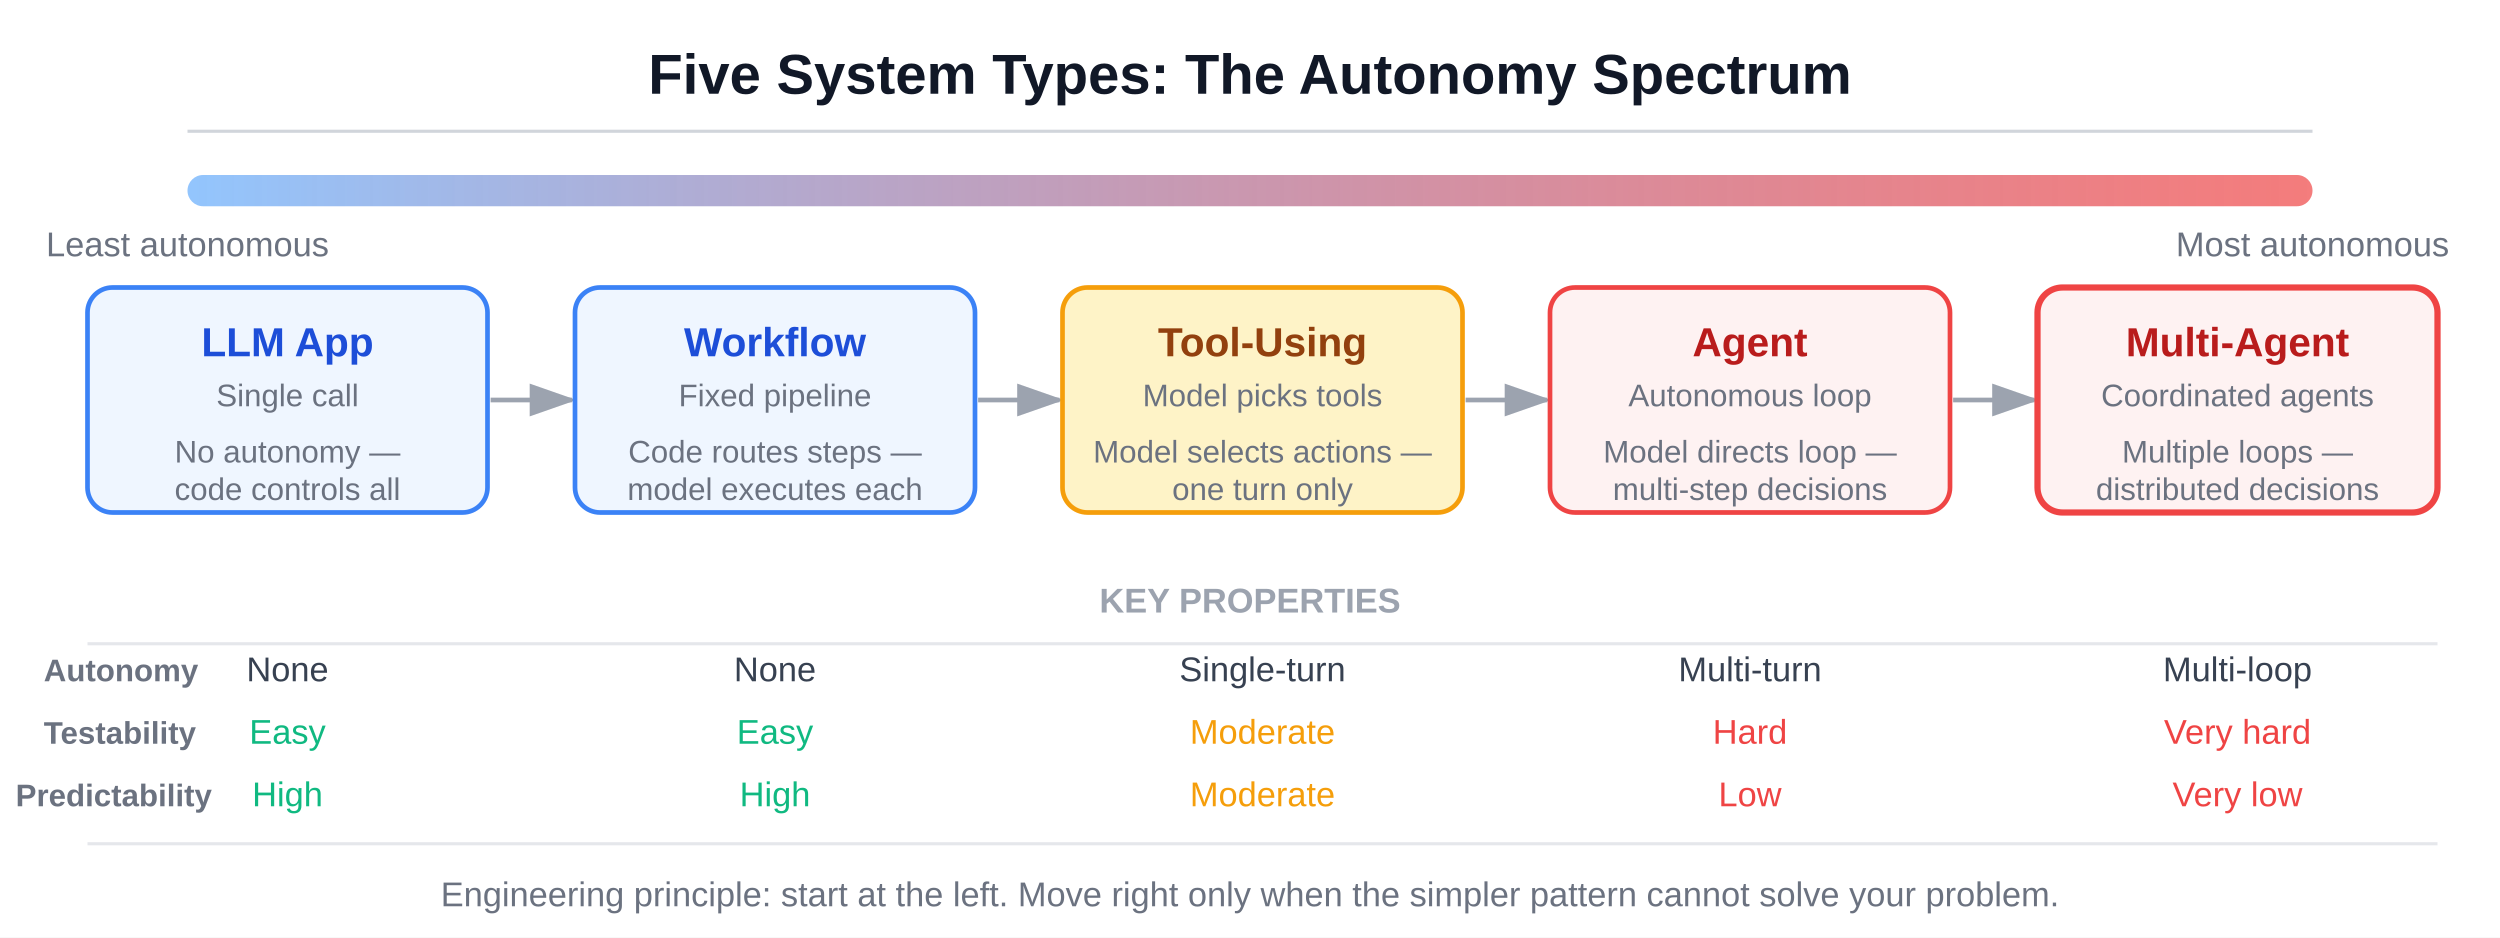
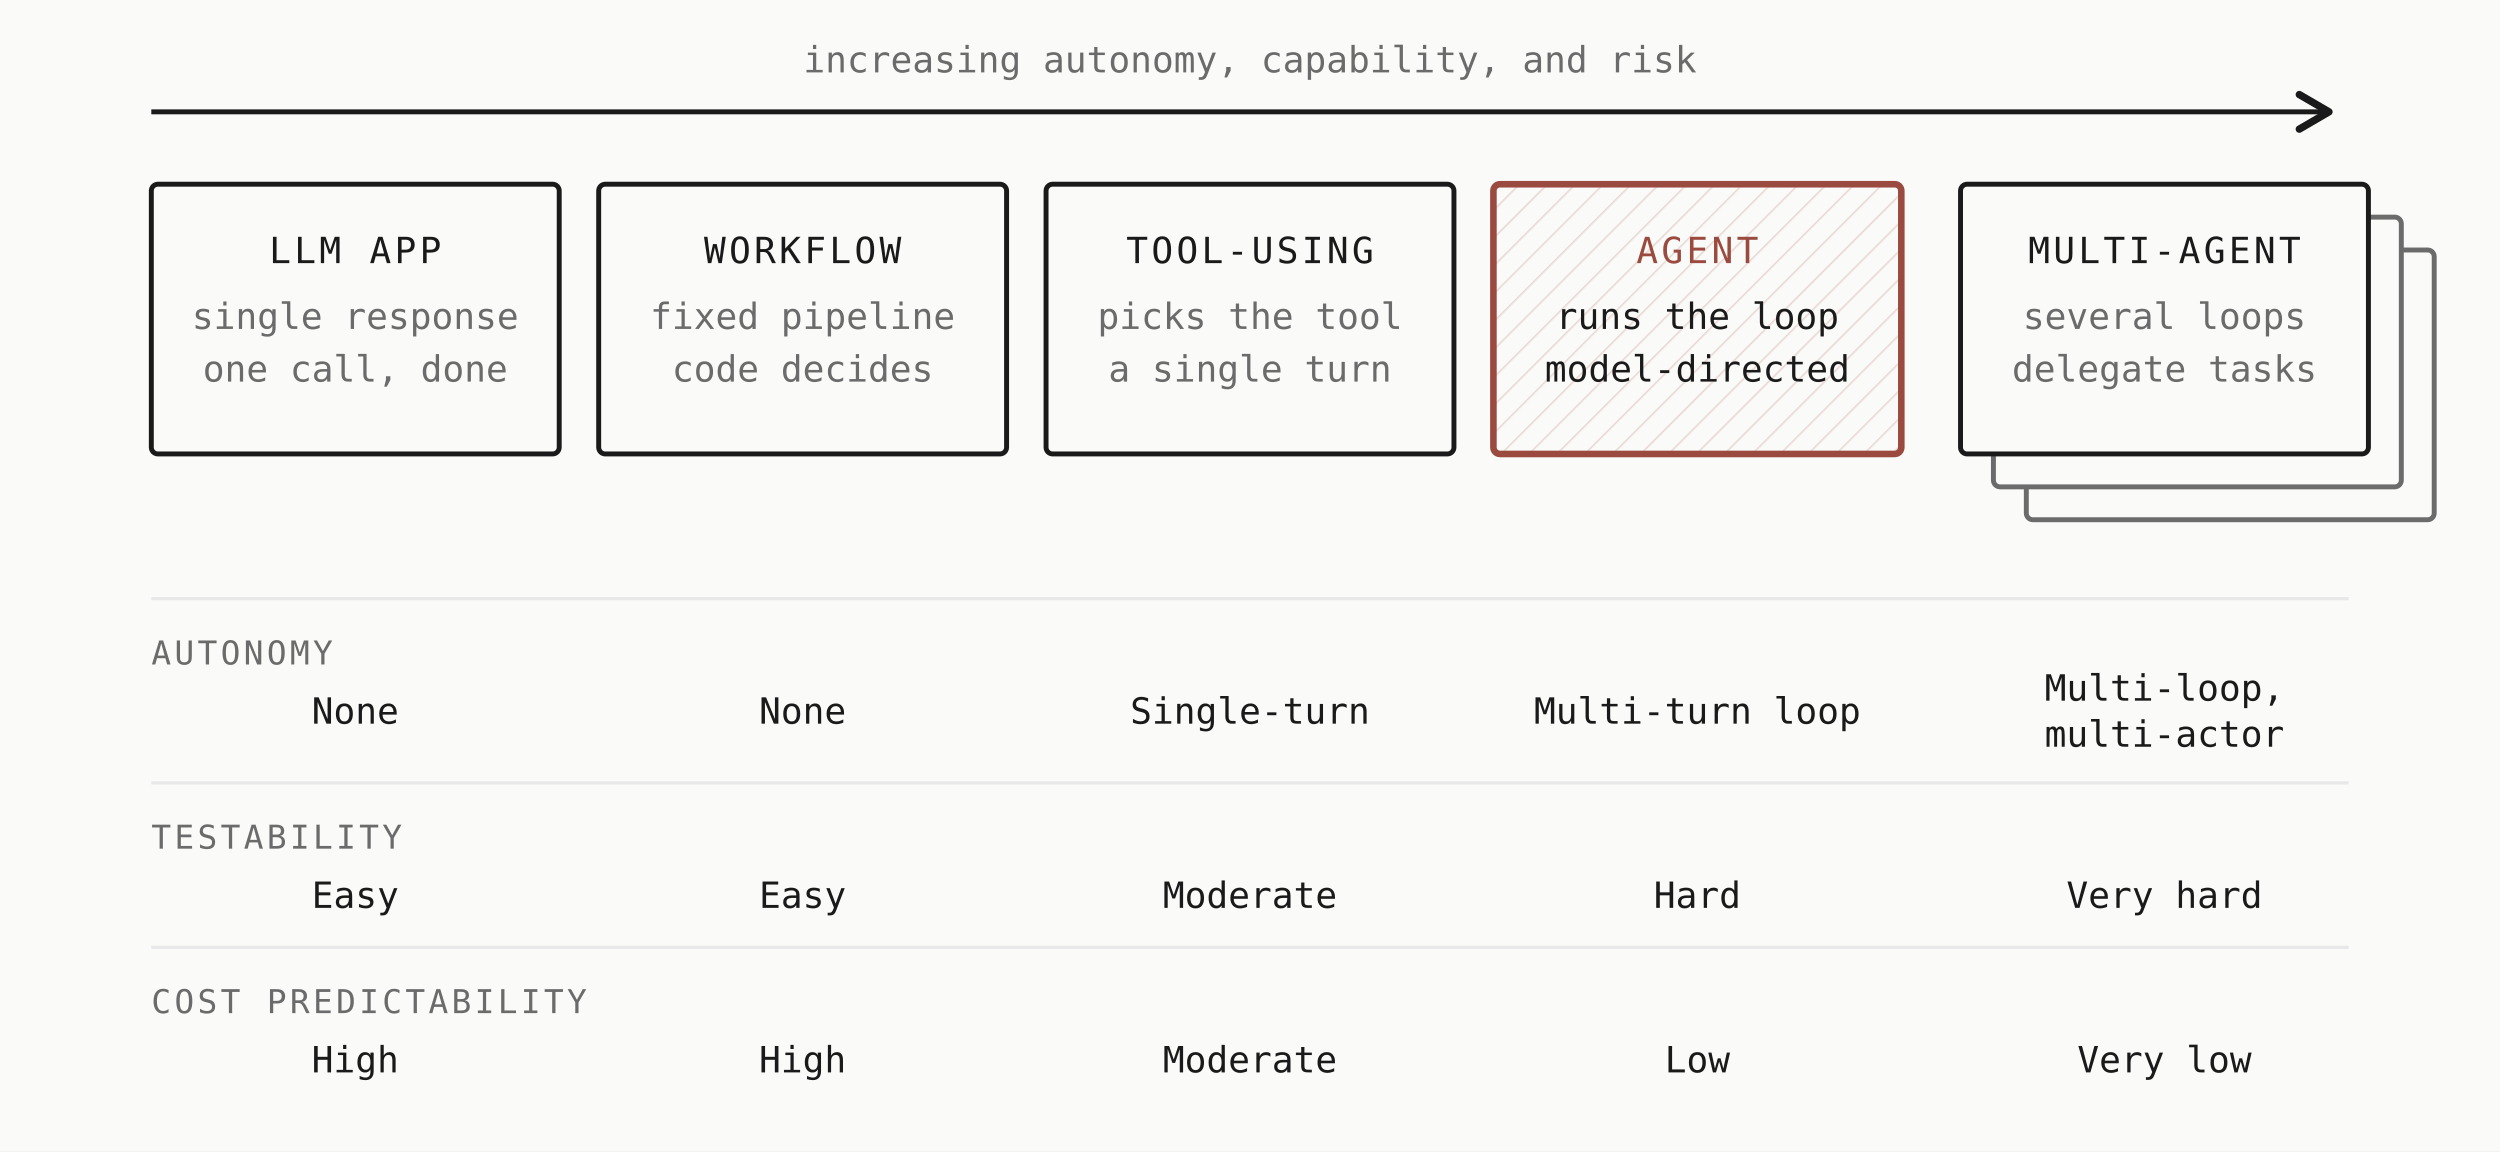
- <svg xmlns="http://www.w3.org/2000/svg" width="800" height="300" viewBox="0 0 800 300" font-family="Arial, Helvetica, sans-serif">
+ <svg xmlns="http://www.w3.org/2000/svg" viewBox="0 0 760 350" font-family="IBM Plex Mono, monospace">
  <defs>
-     <marker id="arr-gray" markerWidth="10" markerHeight="7" refX="9" refY="3.5" orient="auto">
-       <polygon points="0 0, 10 3.5, 0 7" fill="#9CA3AF" />
+     <marker id="ai" markerWidth="9" markerHeight="9" refX="7" refY="4.5" orient="auto">
+       <path d="M1,1 L7,4.5 L1,8" fill="none" stroke="#1a1a1a" stroke-width="1.5" stroke-linecap="round" stroke-linejoin="round" />
    </marker>
-     <linearGradient id="spectrumGrad" x1="0%" y1="0%" x2="100%" y2="0%">
-       <stop offset="0%" style="stop-color:#93C5FD;stop-opacity:1" />
-       <stop offset="100%" style="stop-color:#EF4444;stop-opacity:0.7" />
-     </linearGradient>
+     <pattern id="hatchBrick" width="6" height="6" patternTransform="rotate(45)" patternUnits="userSpaceOnUse">
+       <line x1="0" y1="0" x2="0" y2="6" stroke="#9b4a3f" stroke-width="1" opacity="0.18" />
+     </pattern>
  </defs>
-   <rect width="800" height="300" fill="#ffffff" />
-   <text x="400" y="30" text-anchor="middle" font-size="18" font-weight="bold" fill="#111827">Five System Types: The Autonomy Spectrum</text>
-   <line x1="60" y1="42" x2="740" y2="42" stroke="#D1D5DB" stroke-width="1" />
-   <rect x="60" y="56" width="680" height="10" rx="5" fill="url(#spectrumGrad)" />
-   <text x="60" y="82" text-anchor="middle" font-size="11" fill="#6B7280">Least autonomous</text>
-   <text x="740" y="82" text-anchor="middle" font-size="11" fill="#6B7280">Most autonomous</text>
-   <rect x="28" y="92" width="128" height="72" rx="8" fill="#EFF6FF" stroke="#3B82F6" stroke-width="1.5" />
-   <text x="92" y="114" text-anchor="middle" font-size="13" font-weight="bold" fill="#1D4ED8">LLM App</text>
-   <text x="92" y="130" text-anchor="middle" font-size="10" fill="#6B7280">Single call</text>
-   <text x="92" y="148" text-anchor="middle" font-size="10" fill="#6B7280">No autonomy —</text>
-   <text x="92" y="160" text-anchor="middle" font-size="10" fill="#6B7280">code controls all</text>
-   <line x1="157" y1="128" x2="183" y2="128" stroke="#9CA3AF" stroke-width="1.5" marker-end="url(#arr-gray)" />
-   <rect x="184" y="92" width="128" height="72" rx="8" fill="#EFF6FF" stroke="#3B82F6" stroke-width="1.5" />
-   <text x="248" y="114" text-anchor="middle" font-size="13" font-weight="bold" fill="#1D4ED8">Workflow</text>
-   <text x="248" y="130" text-anchor="middle" font-size="10" fill="#6B7280">Fixed pipeline</text>
-   <text x="248" y="148" text-anchor="middle" font-size="10" fill="#6B7280">Code routes steps —</text>
-   <text x="248" y="160" text-anchor="middle" font-size="10" fill="#6B7280">model executes each</text>
-   <line x1="313" y1="128" x2="339" y2="128" stroke="#9CA3AF" stroke-width="1.5" marker-end="url(#arr-gray)" />
-   <rect x="340" y="92" width="128" height="72" rx="8" fill="#FEF3C7" stroke="#F59E0B" stroke-width="1.5" />
-   <text x="404" y="114" text-anchor="middle" font-size="13" font-weight="bold" fill="#92400E">Tool-Using</text>
-   <text x="404" y="130" text-anchor="middle" font-size="10" fill="#6B7280">Model picks tools</text>
-   <text x="404" y="148" text-anchor="middle" font-size="10" fill="#6B7280">Model selects actions —</text>
-   <text x="404" y="160" text-anchor="middle" font-size="10" fill="#6B7280">one turn only</text>
-   <line x1="469" y1="128" x2="495" y2="128" stroke="#9CA3AF" stroke-width="1.5" marker-end="url(#arr-gray)" />
-   <rect x="496" y="92" width="128" height="72" rx="8" fill="#FEF2F2" stroke="#EF4444" stroke-width="1.5" />
-   <text x="560" y="114" text-anchor="middle" font-size="13" font-weight="bold" fill="#B91C1C">Agent</text>
-   <text x="560" y="130" text-anchor="middle" font-size="10" fill="#6B7280">Autonomous loop</text>
-   <text x="560" y="148" text-anchor="middle" font-size="10" fill="#6B7280">Model directs loop —</text>
-   <text x="560" y="160" text-anchor="middle" font-size="10" fill="#6B7280">multi-step decisions</text>
-   <line x1="625" y1="128" x2="651" y2="128" stroke="#9CA3AF" stroke-width="1.5" marker-end="url(#arr-gray)" />
-   <rect x="652" y="92" width="128" height="72" rx="8" fill="#FEF2F2" stroke="#EF4444" stroke-width="2" />
-   <text x="716" y="114" text-anchor="middle" font-size="13" font-weight="bold" fill="#B91C1C">Multi-Agent</text>
-   <text x="716" y="130" text-anchor="middle" font-size="10" fill="#6B7280">Coordinated agents</text>
-   <text x="716" y="148" text-anchor="middle" font-size="10" fill="#6B7280">Multiple loops —</text>
-   <text x="716" y="160" text-anchor="middle" font-size="10" fill="#6B7280">distributed decisions</text>
-   <text x="400" y="196" text-anchor="middle" font-size="11" font-weight="bold" fill="#9CA3AF">KEY PROPERTIES</text>
-   <text x="92" y="218" text-anchor="middle" font-size="11" fill="#374151">None</text>
-   <text x="248" y="218" text-anchor="middle" font-size="11" fill="#374151">None</text>
-   <text x="404" y="218" text-anchor="middle" font-size="11" fill="#374151">Single-turn</text>
-   <text x="560" y="218" text-anchor="middle" font-size="11" fill="#374151">Multi-turn</text>
-   <text x="716" y="218" text-anchor="middle" font-size="11" fill="#374151">Multi-loop</text>
-   <text x="14" y="218" font-size="10" font-weight="bold" fill="#6B7280">Autonomy</text>
-   <text x="92" y="238" text-anchor="middle" font-size="11" fill="#10B981">Easy</text>
-   <text x="248" y="238" text-anchor="middle" font-size="11" fill="#10B981">Easy</text>
-   <text x="404" y="238" text-anchor="middle" font-size="11" fill="#F59E0B">Moderate</text>
-   <text x="560" y="238" text-anchor="middle" font-size="11" fill="#EF4444">Hard</text>
-   <text x="716" y="238" text-anchor="middle" font-size="11" fill="#EF4444">Very hard</text>
-   <text x="14" y="238" font-size="10" font-weight="bold" fill="#6B7280">Testability</text>
-   <text x="92" y="258" text-anchor="middle" font-size="11" fill="#10B981">High</text>
-   <text x="248" y="258" text-anchor="middle" font-size="11" fill="#10B981">High</text>
-   <text x="404" y="258" text-anchor="middle" font-size="11" fill="#F59E0B">Moderate</text>
-   <text x="560" y="258" text-anchor="middle" font-size="11" fill="#EF4444">Low</text>
-   <text x="716" y="258" text-anchor="middle" font-size="11" fill="#EF4444">Very low</text>
-   <text x="5" y="258" font-size="10" font-weight="bold" fill="#6B7280">Predictability</text>
-   <line x1="28" y1="206" x2="780" y2="206" stroke="#E5E7EB" stroke-width="1" />
-   <line x1="28" y1="270" x2="780" y2="270" stroke="#E5E7EB" stroke-width="1" />
-   <text x="400" y="290" text-anchor="middle" font-size="11" fill="#6B7280">Engineering principle: start at the left. Move right only when the simpler pattern cannot solve your problem.</text>
+   <rect width="760" height="350" fill="#fafaf8" />
+   <text x="380" y="22" text-anchor="middle" font-size="11" fill="#6b6b6b">increasing autonomy, capability, and risk</text>
+   <line x1="46" y1="34" x2="708" y2="34" stroke="#1a1a1a" stroke-width="1.5" marker-end="url(#ai)" />
+   <rect x="46" y="56" width="124" height="82" rx="2" fill="none" stroke="#1a1a1a" stroke-width="1.5" />
+   <text x="108" y="80" text-anchor="middle" font-size="11" letter-spacing="1" font-weight="500" fill="#1a1a1a">LLM APP</text>
+   <text x="108" y="100" text-anchor="middle" font-size="11" fill="#6b6b6b">single response</text>
+   <text x="108" y="116" text-anchor="middle" font-size="11" fill="#6b6b6b">one call, done</text>
+   <rect x="182" y="56" width="124" height="82" rx="2" fill="none" stroke="#1a1a1a" stroke-width="1.5" />
+   <text x="244" y="80" text-anchor="middle" font-size="11" letter-spacing="1" font-weight="500" fill="#1a1a1a">WORKFLOW</text>
+   <text x="244" y="100" text-anchor="middle" font-size="11" fill="#6b6b6b">fixed pipeline</text>
+   <text x="244" y="116" text-anchor="middle" font-size="11" fill="#6b6b6b">code decides</text>
+   <rect x="318" y="56" width="124" height="82" rx="2" fill="none" stroke="#1a1a1a" stroke-width="1.5" />
+   <text x="380" y="80" text-anchor="middle" font-size="11" letter-spacing="1" font-weight="500" fill="#1a1a1a">TOOL-USING</text>
+   <text x="380" y="100" text-anchor="middle" font-size="11" fill="#6b6b6b">picks the tool</text>
+   <text x="380" y="116" text-anchor="middle" font-size="11" fill="#6b6b6b">a single turn</text>
+   <rect x="454" y="56" width="124" height="82" rx="2" fill="url(#hatchBrick)" stroke="#9b4a3f" stroke-width="2" />
+   <text x="516" y="80" text-anchor="middle" font-size="11" letter-spacing="1" font-weight="500" fill="#9b4a3f">AGENT</text>
+   <text x="516" y="100" text-anchor="middle" font-size="11" fill="#1a1a1a">runs the loop</text>
+   <text x="516" y="116" text-anchor="middle" font-size="11" fill="#1a1a1a">model-directed</text>
+   <rect x="616" y="76" width="124" height="82" rx="2" fill="#fafaf8" stroke="#6b6b6b" stroke-width="1.5" />
+   <rect x="606" y="66" width="124" height="82" rx="2" fill="#fafaf8" stroke="#6b6b6b" stroke-width="1.5" />
+   <rect x="596" y="56" width="124" height="82" rx="2" fill="#fafaf8" stroke="#1a1a1a" stroke-width="1.5" />
+   <text x="658" y="80" text-anchor="middle" font-size="11" letter-spacing="1" font-weight="500" fill="#1a1a1a">MULTI-AGENT</text>
+   <text x="658" y="100" text-anchor="middle" font-size="11" fill="#6b6b6b">several loops</text>
+   <text x="658" y="116" text-anchor="middle" font-size="11" fill="#6b6b6b">delegate tasks</text>
+   <line x1="46" y1="182" x2="714" y2="182" stroke="#e8e8e8" stroke-width="1" />
+   <text x="46" y="202" font-size="10" letter-spacing="1" fill="#6b6b6b">AUTONOMY</text>
+   <text x="108" y="220" text-anchor="middle" font-size="11" fill="#1a1a1a">None</text>
+   <text x="244" y="220" text-anchor="middle" font-size="11" fill="#1a1a1a">None</text>
+   <text x="380" y="220" text-anchor="middle" font-size="11" fill="#1a1a1a">Single-turn</text>
+   <text x="516" y="220" text-anchor="middle" font-size="11" fill="#1a1a1a">Multi-turn loop</text>
+   <text x="658" y="213" text-anchor="middle" font-size="11" fill="#1a1a1a">Multi-loop,</text>
+   <text x="658" y="227" text-anchor="middle" font-size="11" fill="#1a1a1a">multi-actor</text>
+   <line x1="46" y1="238" x2="714" y2="238" stroke="#e8e8e8" stroke-width="1" />
+   <text x="46" y="258" font-size="10" letter-spacing="1" fill="#6b6b6b">TESTABILITY</text>
+   <text x="108" y="276" text-anchor="middle" font-size="11" fill="#1a1a1a">Easy</text>
+   <text x="244" y="276" text-anchor="middle" font-size="11" fill="#1a1a1a">Easy</text>
+   <text x="380" y="276" text-anchor="middle" font-size="11" fill="#1a1a1a">Moderate</text>
+   <text x="516" y="276" text-anchor="middle" font-size="11" fill="#1a1a1a">Hard</text>
+   <text x="658" y="276" text-anchor="middle" font-size="11" fill="#1a1a1a">Very hard</text>
+   <line x1="46" y1="288" x2="714" y2="288" stroke="#e8e8e8" stroke-width="1" />
+   <text x="46" y="308" font-size="10" letter-spacing="1" fill="#6b6b6b">COST PREDICTABILITY</text>
+   <text x="108" y="326" text-anchor="middle" font-size="11" fill="#1a1a1a">High</text>
+   <text x="244" y="326" text-anchor="middle" font-size="11" fill="#1a1a1a">High</text>
+   <text x="380" y="326" text-anchor="middle" font-size="11" fill="#1a1a1a">Moderate</text>
+   <text x="516" y="326" text-anchor="middle" font-size="11" fill="#1a1a1a">Low</text>
+   <text x="658" y="326" text-anchor="middle" font-size="11" fill="#1a1a1a">Very low</text>
</svg>
